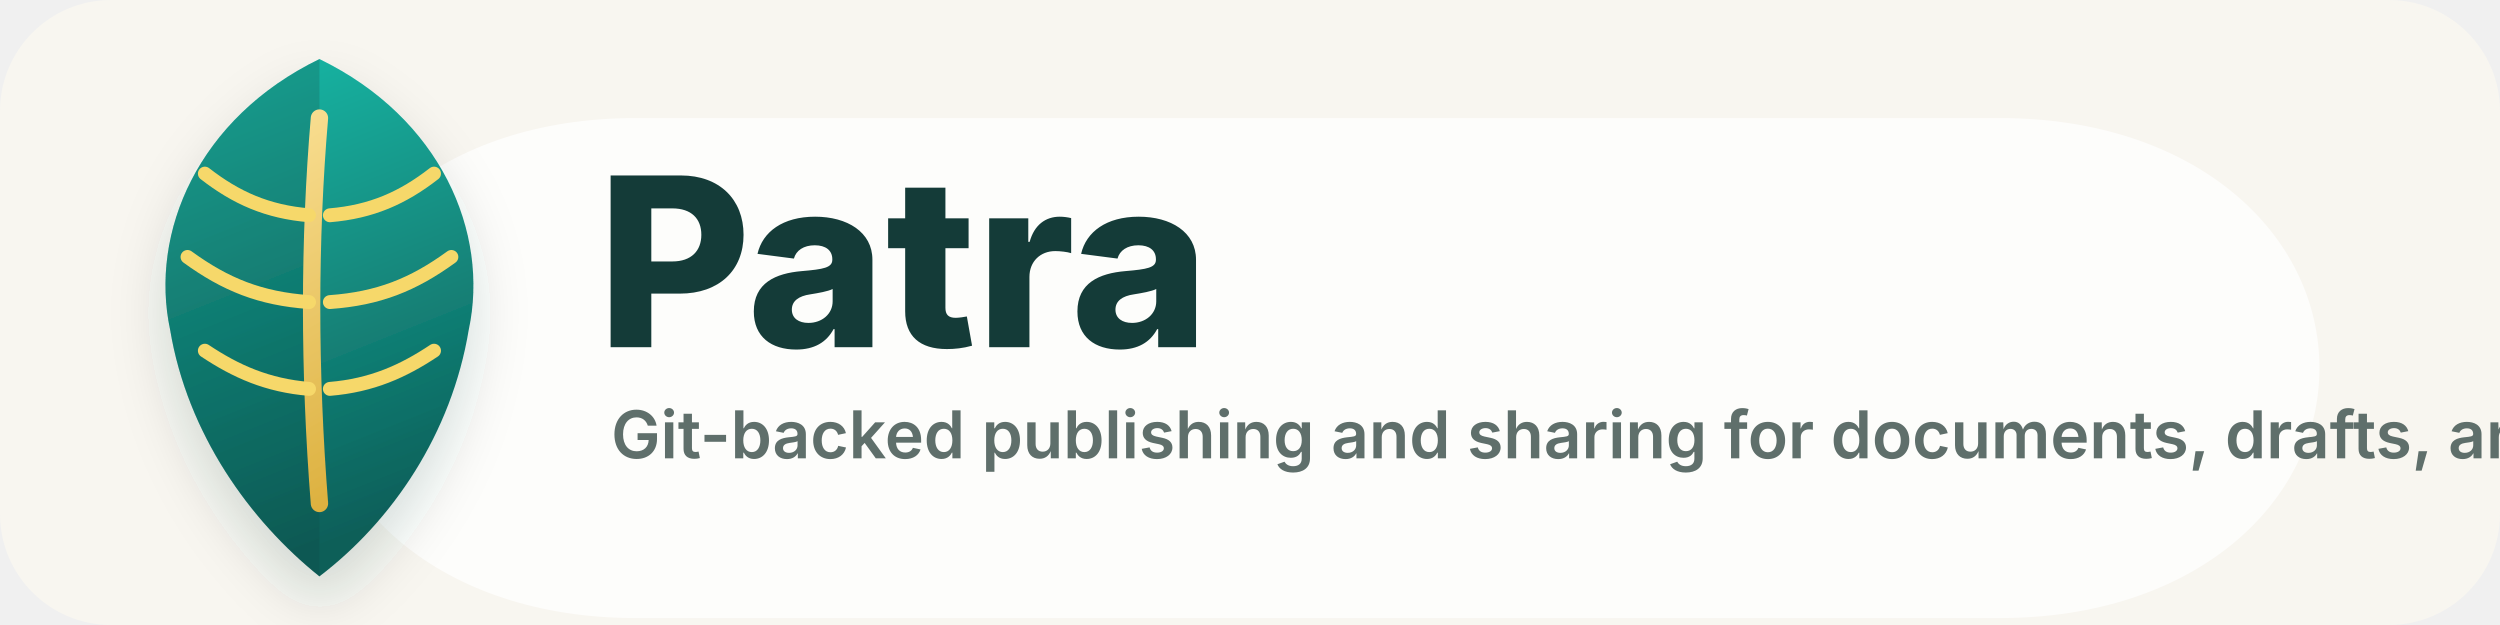
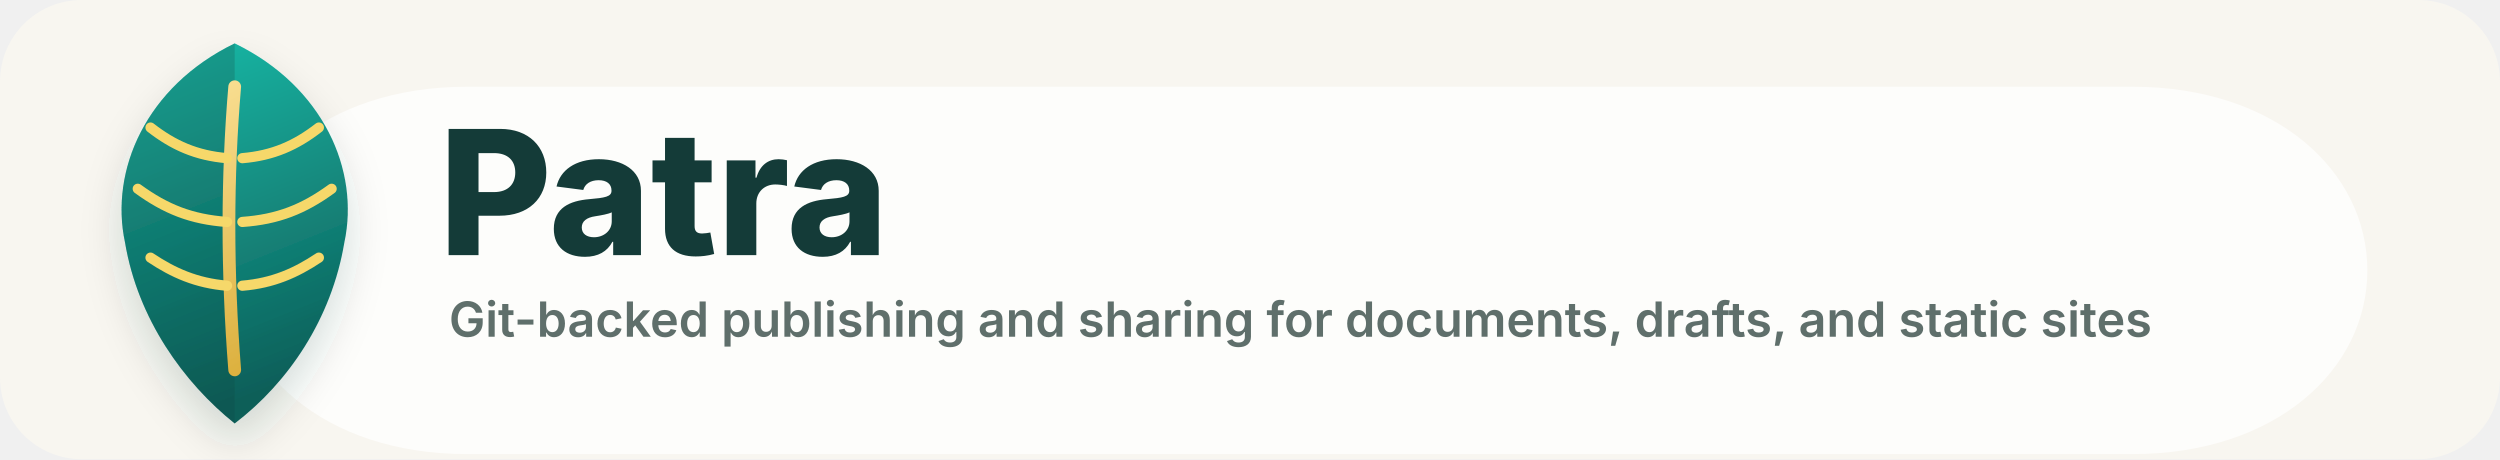
- <svg xmlns="http://www.w3.org/2000/svg" viewBox="0 0 720 180" role="img" aria-labelledby="title desc">
+ <svg xmlns="http://www.w3.org/2000/svg" viewBox="0 0 980 180" role="img" aria-labelledby="title desc">
  <defs>
    <linearGradient id="mark-fill" x1="64" y1="18" x2="116" y2="148" gradientUnits="userSpaceOnUse">
      <stop offset="0" stop-color="#18B7A5" />
      <stop offset="1" stop-color="#0E5F59" />
    </linearGradient>
    <linearGradient id="gold" x1="54" y1="25" x2="126" y2="150" gradientUnits="userSpaceOnUse">
      <stop offset="0" stop-color="#FFE8A3" />
      <stop offset="1" stop-color="#D7A82F" />
    </linearGradient>
    <filter id="shadow" x="-20%" y="-20%" width="140%" height="150%" color-interpolation-filters="sRGB">
      <feDropShadow dx="0" dy="8" stdDeviation="8" flood-color="#0E3D3A" flood-opacity="0.16" />
    </filter>
  </defs>
-   <rect width="720" height="180" rx="32" fill="#F8F6F0" />
-   <path d="M183 34h393c56 0 92 33 92 72s-36 72-92 72H183c-56 0-92-33-92-72s36-72 92-72Z" fill="#FFFFFF" opacity="0.74" />
+   <rect width="980" height="180" rx="32" fill="#F8F6F0" />
+   <path d="M183 34h653c56 0 92 33 92 72s-36 72-92 72H183c-56 0-92-33-92-72s36-72 92-72Z" fill="#FFFFFF" opacity="0.74" />
  <g filter="url(#shadow)">
    <path d="M92 17C57 34 43 67 49 95c5 30 23 55 43 71 21-16 38-41 43-71 6-28-8-61-43-78Z" fill="url(#mark-fill)" />
    <path d="M92 17C57 34 43 67 49 95c5 30 23 55 43 71V17Z" fill="#073F3B" opacity="0.22" />
    <path d="M92 34c-3 35-3 73 0 111" fill="none" stroke="url(#gold)" stroke-width="5" stroke-linecap="round" />
    <g fill="none" stroke="#F6D86A" stroke-width="4" stroke-linecap="round">
      <path d="M89 62c-12-1-21-5-30-12" />
      <path d="M95 62c12-1 21-5 30-12" />
      <path d="M89 87c-14-1-24-5-35-13" />
      <path d="M95 87c14-1 24-5 35-13" />
      <path d="M89 112c-12-1-21-5-30-11" />
      <path d="M95 112c12-1 21-5 30-11" />
    </g>
  </g>
  <text x="172" y="100" fill="#143B38" font-family="Inter, ui-sans-serif, system-ui, -apple-system, BlinkMacSystemFont, 'Segoe UI', sans-serif" font-size="68" font-weight="800">Patra</text>
  <text x="176" y="132" fill="#5F6F6B" font-family="Inter, ui-sans-serif, system-ui, -apple-system, BlinkMacSystemFont, 'Segoe UI', sans-serif" font-size="19" font-weight="600">Git-backed publishing and sharing for documents, drafts, and static sites</text>
</svg>
